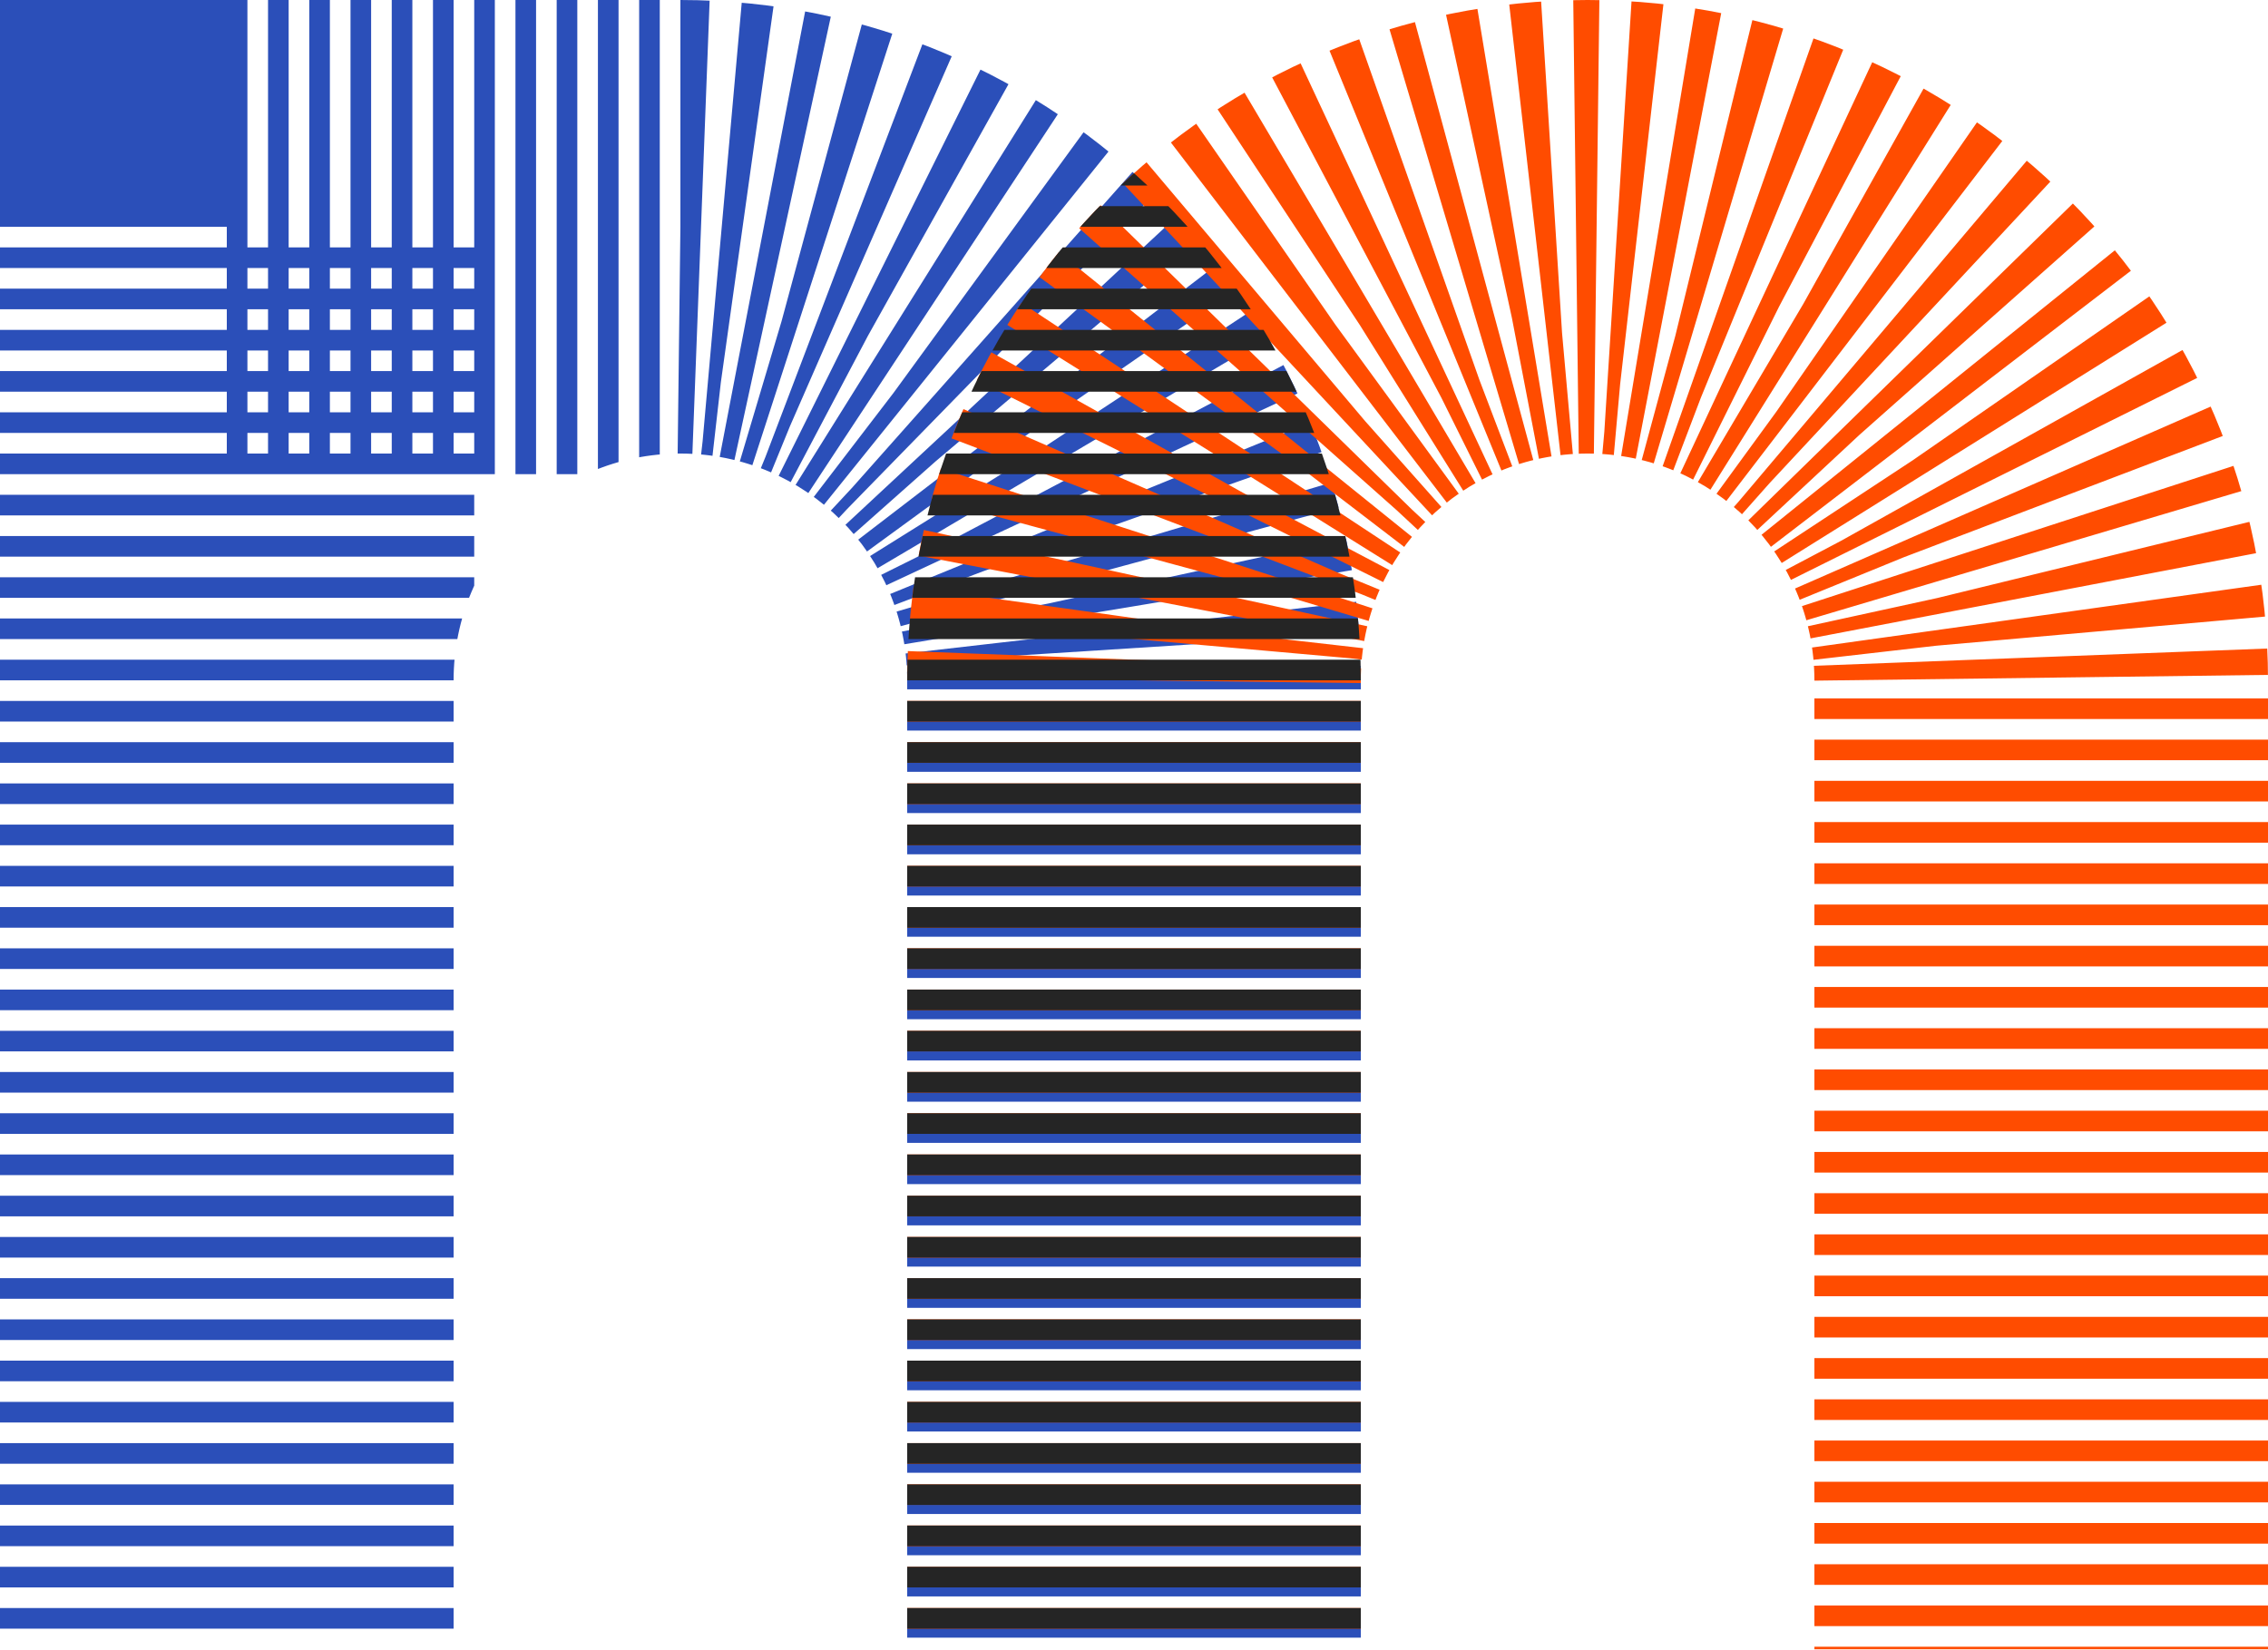
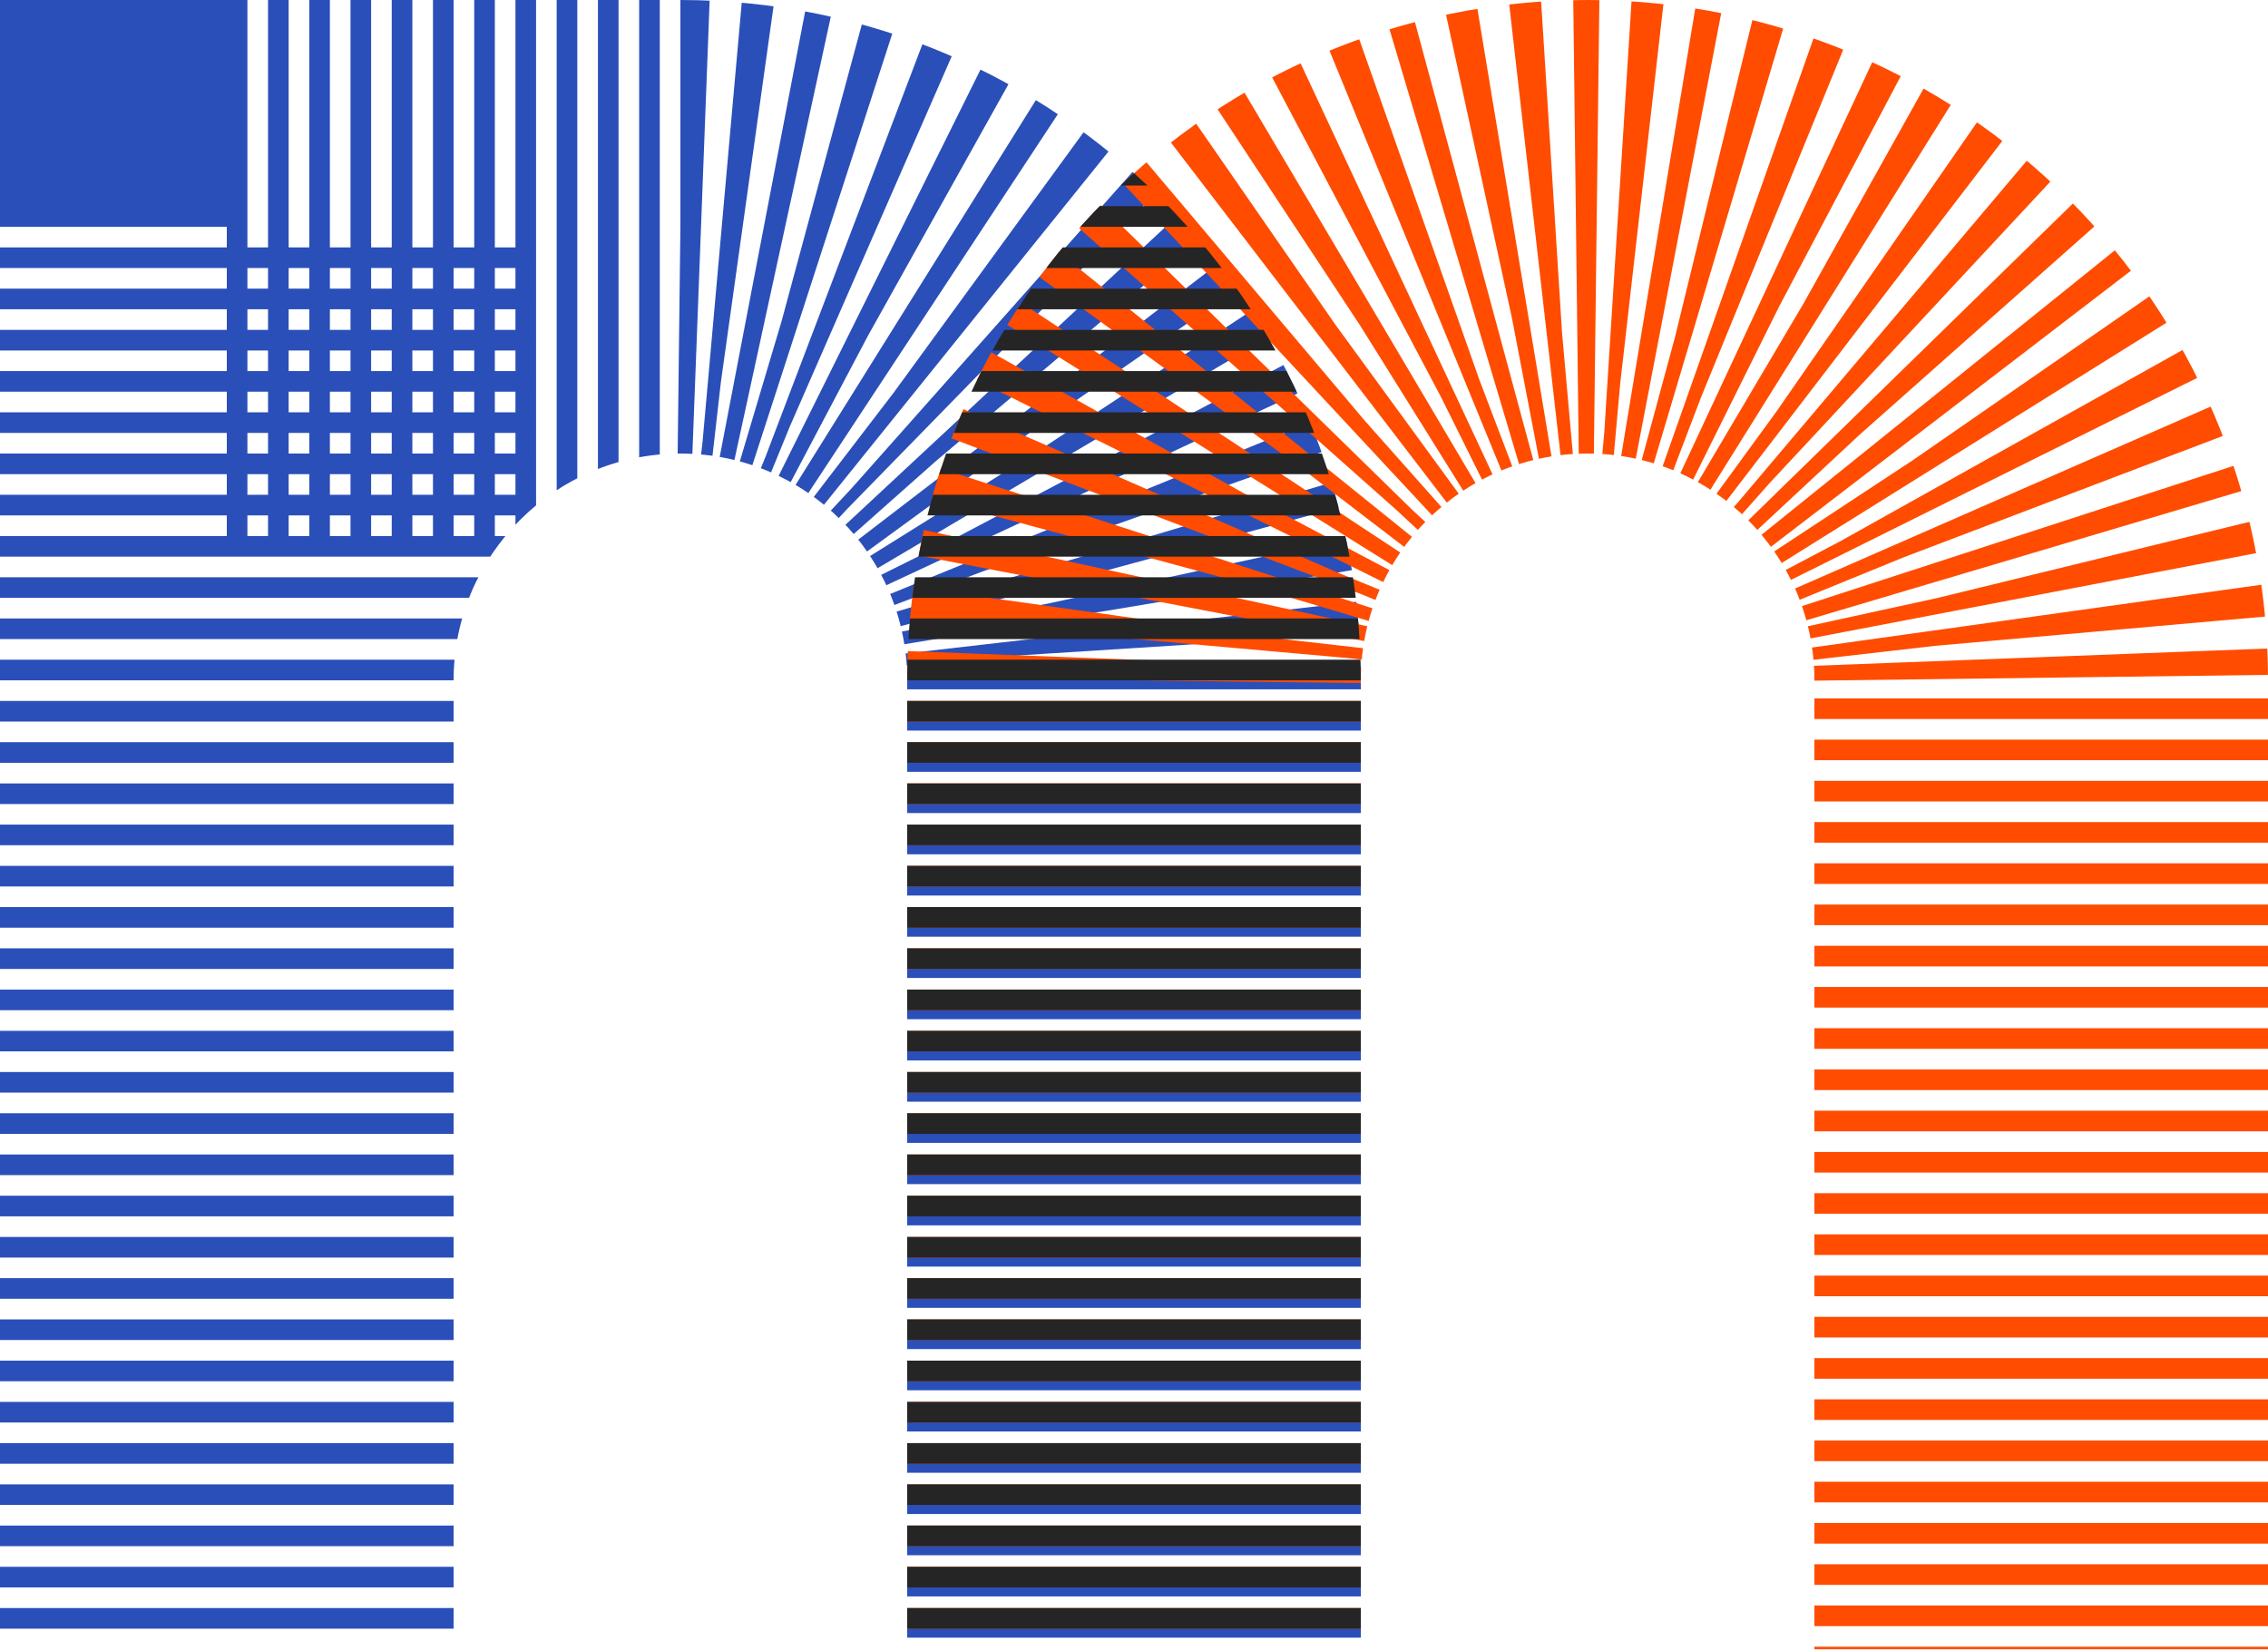
<svg xmlns="http://www.w3.org/2000/svg" viewBox="0 0 110 80" width="330" height="240" role="img" aria-label="mipyme animated splash symbol">
  <defs>
    <clipPath id="c-left">
      <path d="M5,20H38A33,33 0 0 1 71,53V100H49V53A11,11 0 0 0 27,53V100H5Z" />
    </clipPath>
    <clipPath id="c-right">
      <path d="M49,100V53A33,33 0 0 1 115,53V100H93V53A11,11 0 0 0 71,53V100Z" />
    </clipPath>
    <clipPath id="c-pillar">
      <path d="M60,28.4A33,33 0 0 1 71,53V100H49V53A33,33 0 0 1 60,28.4Z" />
    </clipPath>
  </defs>
  <style>
  .stroke { fill: none; stroke-width: 24; stroke-linejoin: miter; stroke-dasharray: 1 1; stroke-dashoffset: 1; animation-duration: 2.6s; animation-iteration-count: infinite; animation-fill-mode: both; }
-   .left   { animation-name: left; }
+   .left   { animation-name: left; stroke-width: 30; }
  .right  { animation-name: right; }
  .pillar { animation-name: pillar; }
  /* left 0–550 ms, right 550–1070 ms, pillar 1040–1300 ms; then hold. Percentages are of 2.6 s. */
  @keyframes left   { 0% { stroke-dashoffset: 1; animation-timing-function: cubic-bezier(.4,0,1,1); } 21%, 100% { stroke-dashoffset: 0; } }
  @keyframes right  { 0%, 21% { stroke-dashoffset: 1; animation-timing-function: cubic-bezier(0,0,.2,1); } 41%, 100% { stroke-dashoffset: 0; } }
  @keyframes pillar { 0%, 40% { stroke-dashoffset: 1; animation-timing-function: cubic-bezier(.4,0,.2,1); } 50%, 100% { stroke-dashoffset: 0; } }
  @media (prefers-reduced-motion: reduce) { .stroke { animation: none; stroke-dashoffset: 0; } }
</style>
  <g transform="translate(-5 -20)">
    <path class="stroke left" clip-path="url(#c-left)" stroke="#2B4FB9" pathLength="1" d="M16,100V31H38A22,22 0 0 1 60,53V100" />
    <path class="stroke right" clip-path="url(#c-right)" stroke="#FF4C00" pathLength="1" d="M60,100V53A22,22 0 0 1 104,53V100" />
    <path class="stroke pillar" clip-path="url(#c-pillar)" stroke="#252525" pathLength="1" d="M60,100V25" />
  </g>
</svg>
